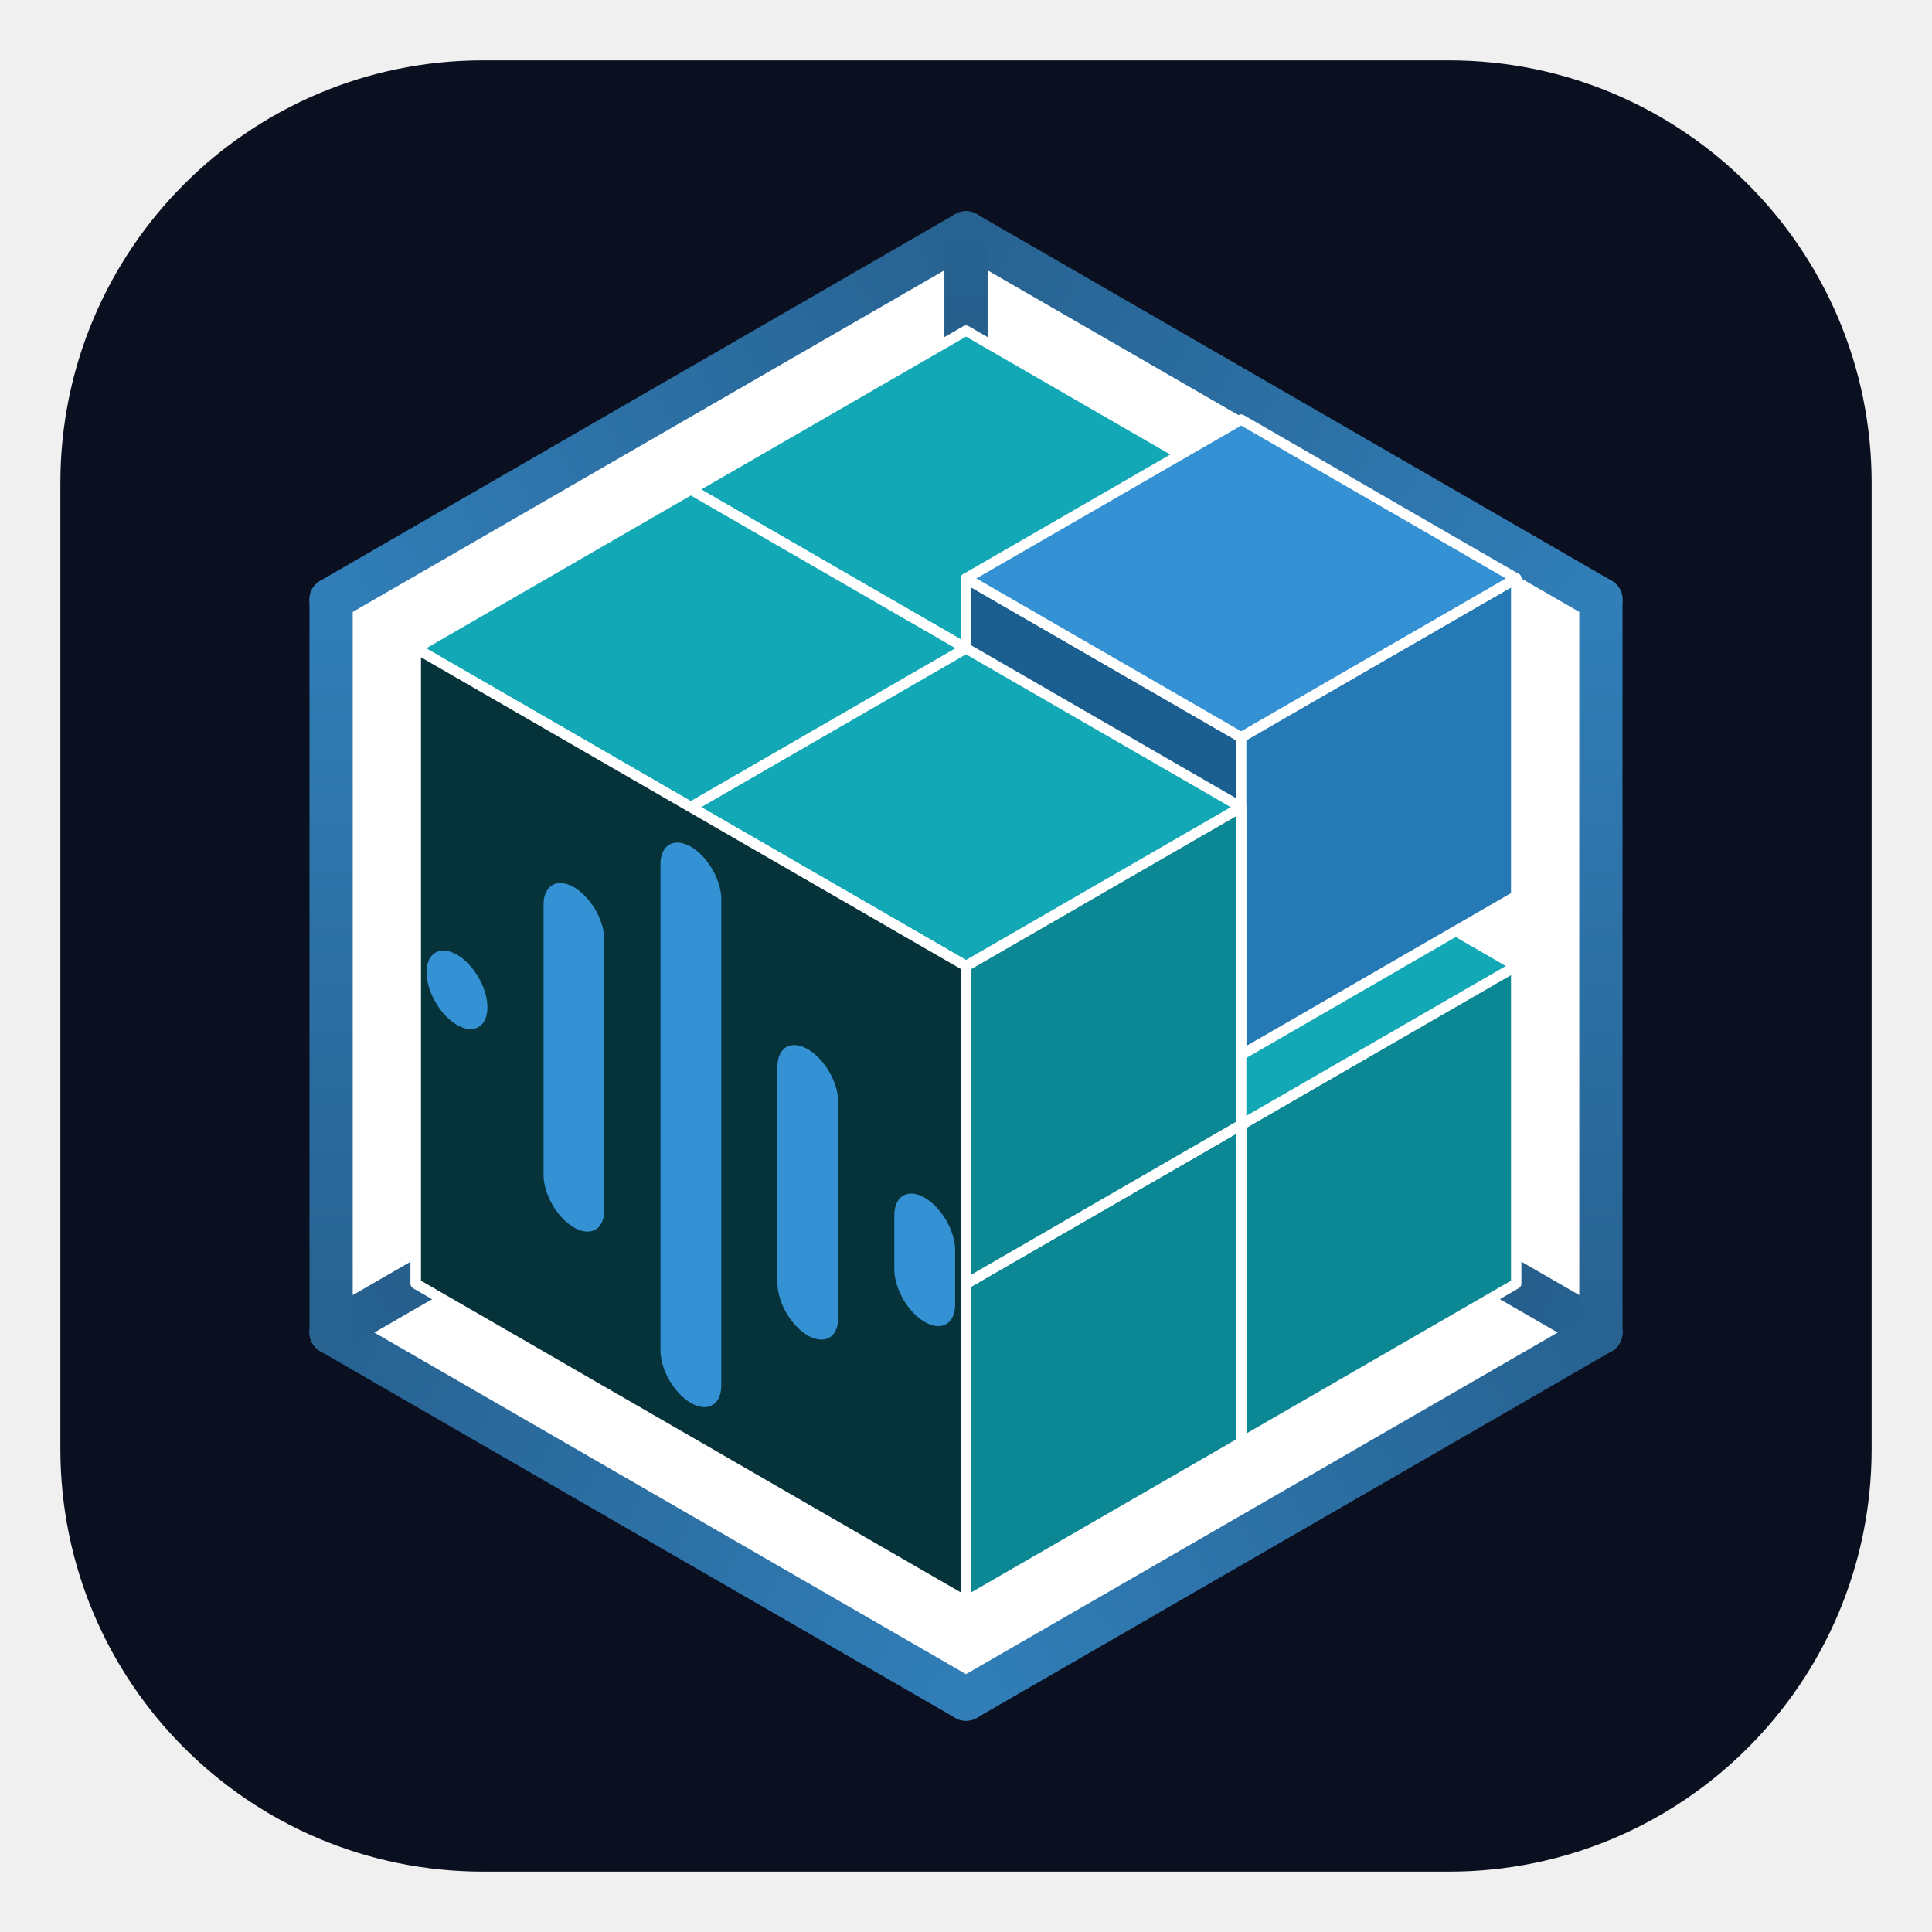
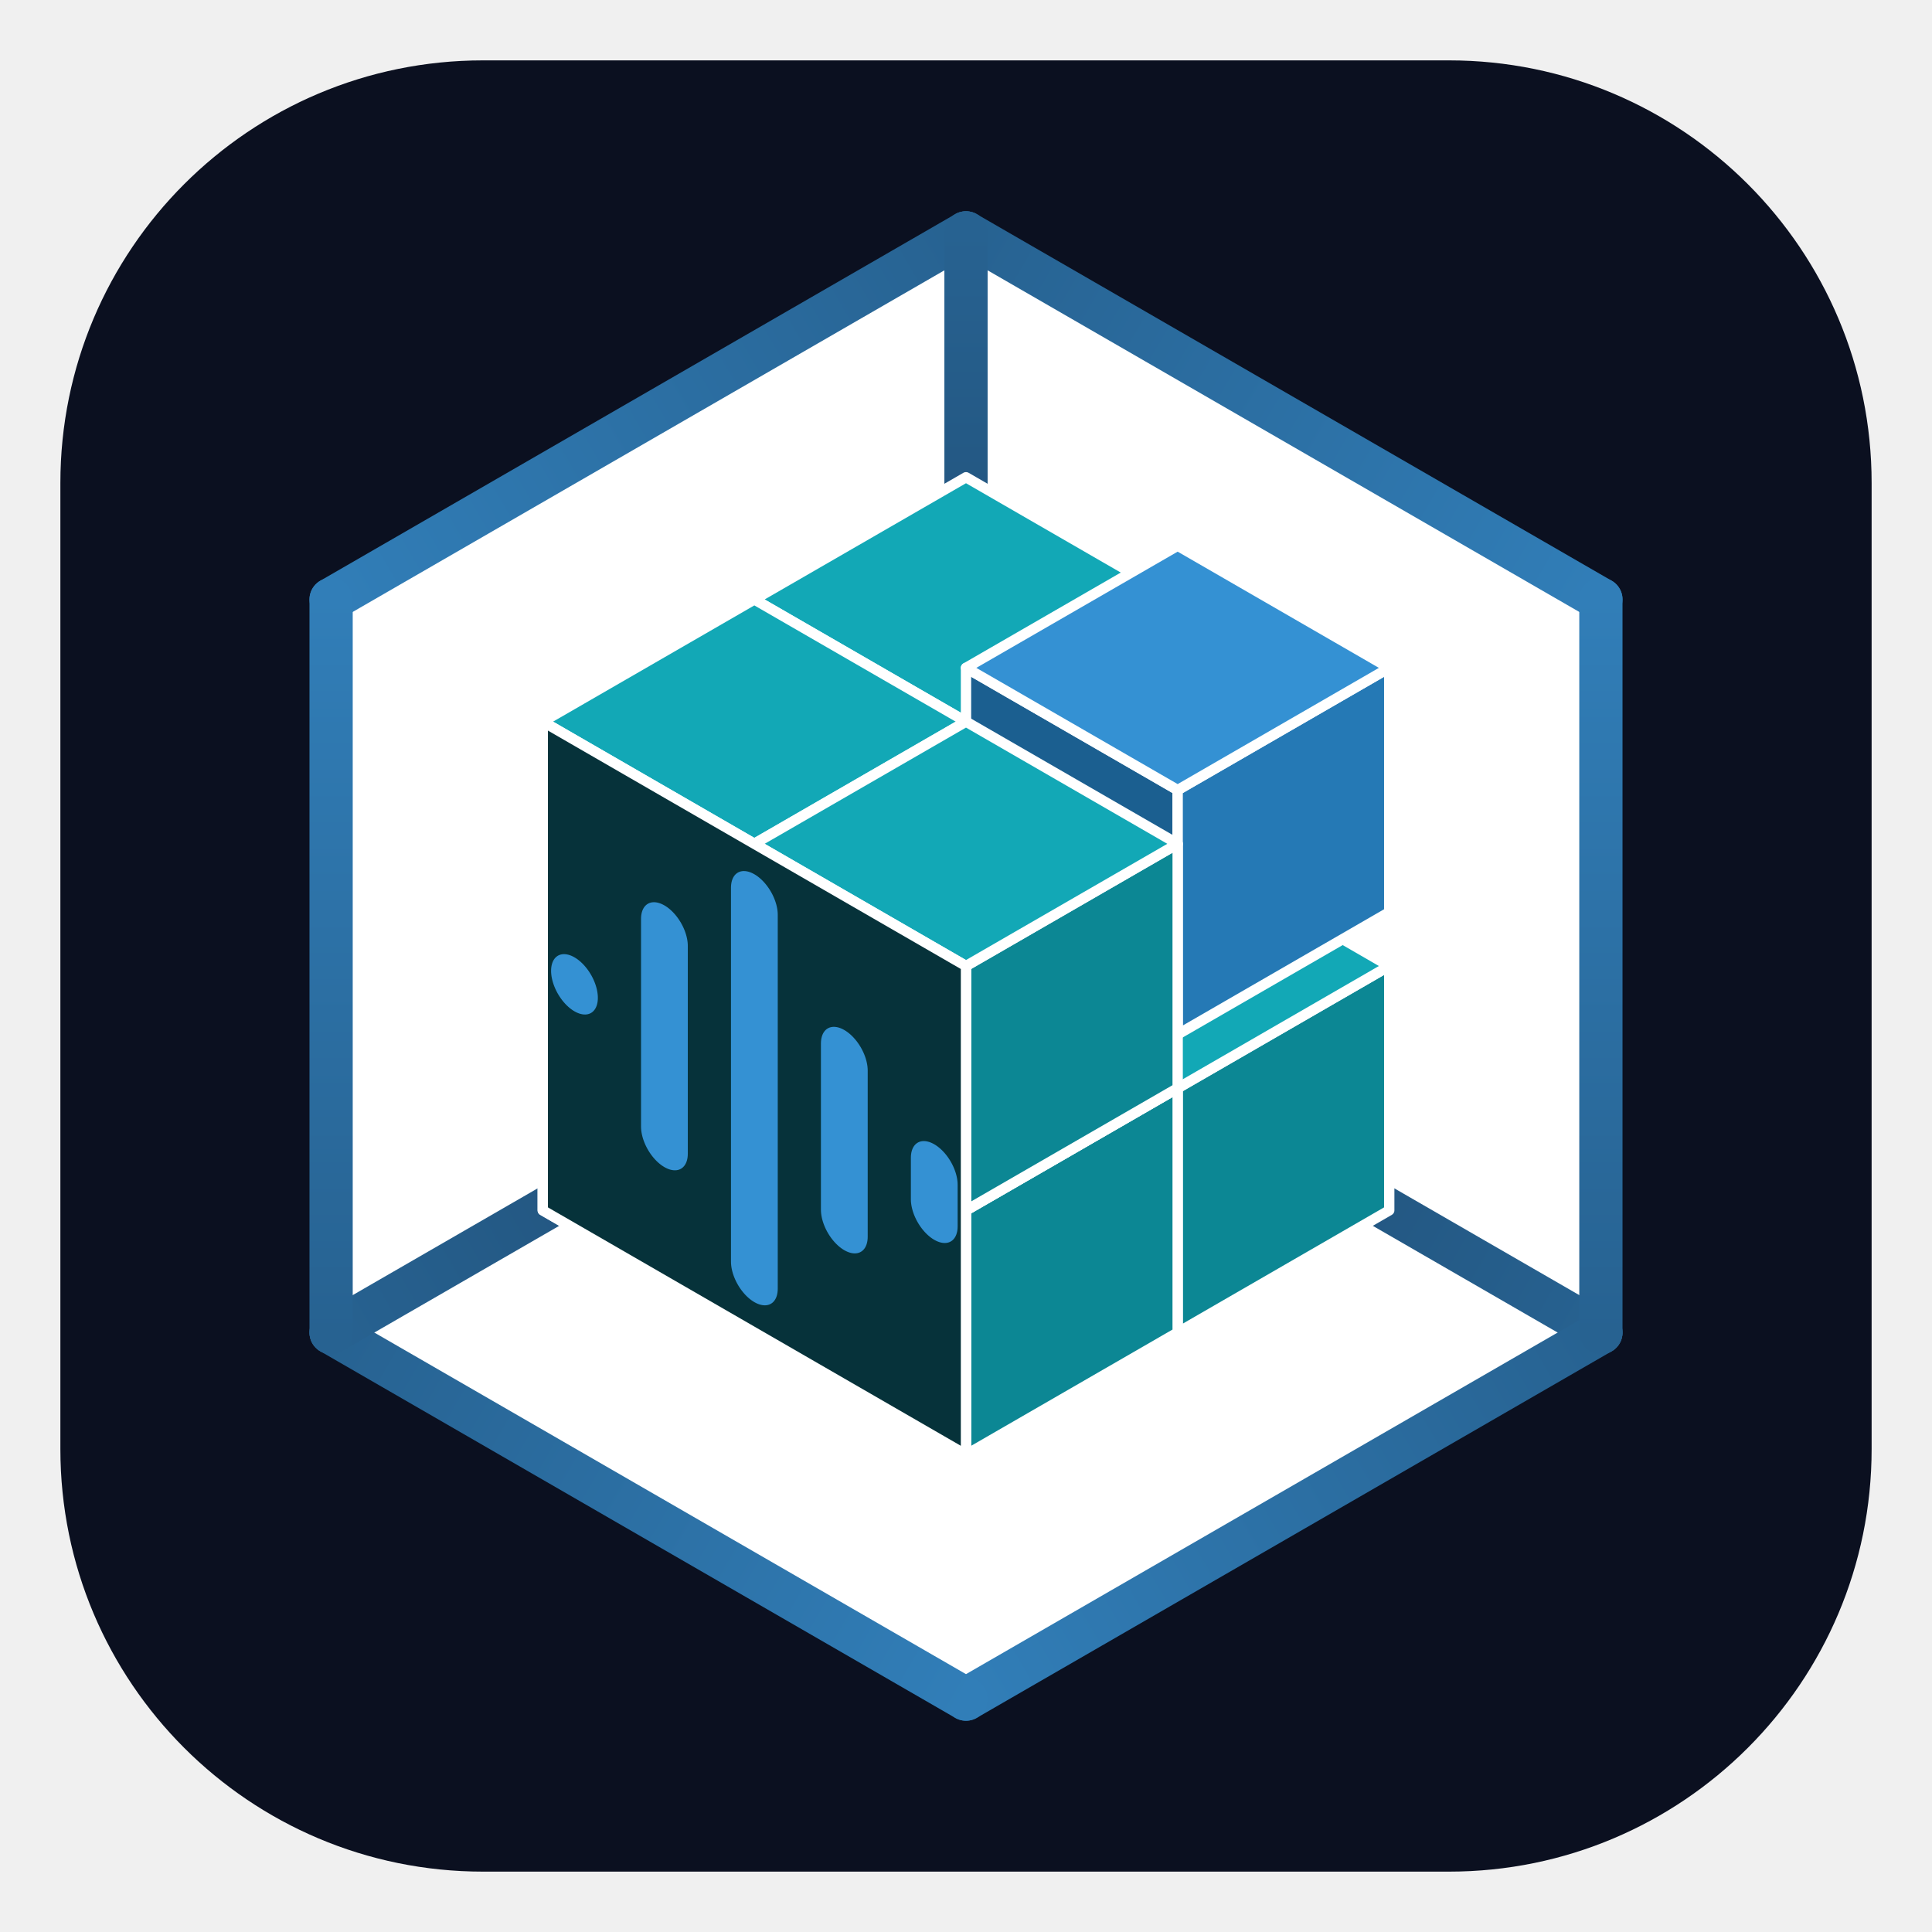
<svg xmlns="http://www.w3.org/2000/svg" viewBox="0 0 128 128" width="128" height="128" role="img">
  <rect x="4" y="4" width="120" height="120" rx="28" fill="#0B1020" />
  <defs>
    <linearGradient id="e0" gradientUnits="userSpaceOnUse" x1="0.00" y1="0.00" x2="67.55" y2="39.00">
      <stop offset="0" stop-color="#1D4569" />
      <stop offset="1" stop-color="#276291" />
    </linearGradient>
    <linearGradient id="e1" gradientUnits="userSpaceOnUse" x1="67.55" y1="39.00" x2="0.00" y2="78.00">
      <stop offset="0" stop-color="#276291" />
      <stop offset="1" stop-color="#317EB8" />
    </linearGradient>
    <linearGradient id="e2" gradientUnits="userSpaceOnUse" x1="0.00" y1="78.00" x2="-67.55" y2="39.00">
      <stop offset="0" stop-color="#317EB8" />
      <stop offset="1" stop-color="#276291" />
    </linearGradient>
    <linearGradient id="e3" gradientUnits="userSpaceOnUse" x1="-67.55" y1="39.00" x2="0.00" y2="0.00">
      <stop offset="0" stop-color="#276291" />
      <stop offset="1" stop-color="#1D4569" />
    </linearGradient>
    <linearGradient id="e4" gradientUnits="userSpaceOnUse" x1="0.00" y1="-78.00" x2="67.55" y2="-39.00">
      <stop offset="0" stop-color="#276291" />
      <stop offset="1" stop-color="#317EB8" />
    </linearGradient>
    <linearGradient id="e7" gradientUnits="userSpaceOnUse" x1="-67.55" y1="-39.00" x2="0.00" y2="-78.00">
      <stop offset="0" stop-color="#317EB8" />
      <stop offset="1" stop-color="#276291" />
    </linearGradient>
    <linearGradient id="e8" gradientUnits="userSpaceOnUse" x1="0.00" y1="0.00" x2="0.00" y2="-78.00">
      <stop offset="0" stop-color="#1D4569" />
      <stop offset="1" stop-color="#276291" />
    </linearGradient>
    <linearGradient id="e9" gradientUnits="userSpaceOnUse" x1="67.55" y1="39.00" x2="67.55" y2="-39.00">
      <stop offset="0" stop-color="#276291" />
      <stop offset="1" stop-color="#317EB8" />
    </linearGradient>
    <linearGradient id="e11" gradientUnits="userSpaceOnUse" x1="-67.55" y1="39.00" x2="-67.55" y2="-39.00">
      <stop offset="0" stop-color="#276291" />
      <stop offset="1" stop-color="#317EB8" />
    </linearGradient>
  </defs>
  <g transform="translate(64,64) scale(0.6227) translate(-0.00,-0.00)">
    <polygon points="0.00,0.00 67.55,39.00 0.00,78.00 -67.55,39.00" fill="#FFFFFF" />
    <polygon points="0.00,0.00 67.55,39.00 67.55,-39.00 0.00,-78.00" fill="#FFFFFF" />
    <polygon points="0.00,0.00 -67.55,39.00 -67.55,-39.00 0.00,-78.00" fill="#FFFFFF" />
    <line x1="0.00" y1="0.00" x2="67.55" y2="39.00" stroke="url(#e0)" stroke-width="4.60" stroke-linecap="round" />
    <line x1="67.55" y1="39.00" x2="0.00" y2="78.00" stroke="url(#e1)" stroke-width="4.60" stroke-linecap="round" />
    <line x1="0.00" y1="78.00" x2="-67.55" y2="39.00" stroke="url(#e2)" stroke-width="4.60" stroke-linecap="round" />
    <line x1="-67.55" y1="39.00" x2="0.00" y2="0.00" stroke="url(#e3)" stroke-width="4.60" stroke-linecap="round" />
    <line x1="0.00" y1="-78.00" x2="67.55" y2="-39.00" stroke="url(#e4)" stroke-width="4.60" stroke-linecap="round" />
    <line x1="-67.55" y1="-39.00" x2="0.00" y2="-78.00" stroke="url(#e7)" stroke-width="4.60" stroke-linecap="round" />
    <line x1="0.00" y1="0.00" x2="0.00" y2="-78.00" stroke="url(#e8)" stroke-width="4.60" stroke-linecap="round" />
    <line x1="67.55" y1="39.00" x2="67.55" y2="-39.00" stroke="url(#e9)" stroke-width="4.60" stroke-linecap="round" />
    <line x1="-67.55" y1="39.00" x2="-67.55" y2="-39.00" stroke="url(#e11)" stroke-width="4.60" stroke-linecap="round" />
-     <g transform="translate(0.00,0.00) scale(1.3) translate(-0.00,-0.00)">
-       <polygon points="-22.52,-13.00 0.00,0.00 0.00,26.00 -22.52,13.00" fill="#0A6B76" stroke="#FFFFFF" stroke-width="0.85" stroke-linejoin="round" />
-       <polygon points="22.52,-13.00 22.52,13.00 0.00,26.00 0.00,0.00" fill="#0C8794" stroke="#FFFFFF" stroke-width="0.85" stroke-linejoin="round" />
-       <polygon points="0.00,-26.00 22.52,-13.00 0.00,0.00 -22.52,-13.00" fill="#12A8B6" stroke="#FFFFFF" stroke-width="0.85" stroke-linejoin="round" />
-       <polygon points="-22.52,-39.00 0.00,-26.00 0.00,0.00 -22.52,-13.00" fill="#0A6B76" stroke="#FFFFFF" stroke-width="0.85" stroke-linejoin="round" />
-       <polygon points="-45.03,0.00 -22.52,13.00 -22.52,39.00 -45.03,26.00" fill="#0A6B76" stroke="#FFFFFF" stroke-width="0.85" stroke-linejoin="round" />
-       <polygon points="0.00,0.00 22.52,13.00 22.52,39.00 0.00,26.00" fill="#0A6B76" stroke="#FFFFFF" stroke-width="0.85" stroke-linejoin="round" />
-       <polygon points="22.52,-39.00 22.52,-13.00 0.00,0.00 0.00,-26.00" fill="#0C8794" stroke="#FFFFFF" stroke-width="0.85" stroke-linejoin="round" />
-       <polygon points="0.00,0.00 0.00,26.00 -22.52,39.00 -22.52,13.00" fill="#0C8794" stroke="#FFFFFF" stroke-width="0.85" stroke-linejoin="round" />
-       <polygon points="45.03,0.00 45.03,26.00 22.52,39.00 22.52,13.00" fill="#0C8794" stroke="#FFFFFF" stroke-width="0.85" stroke-linejoin="round" />
-       <polygon points="0.00,-52.00 22.52,-39.00 0.00,-26.00 -22.52,-39.00" fill="#12A8B6" stroke="#FFFFFF" stroke-width="0.85" stroke-linejoin="round" />
-       <polygon points="-22.52,-13.00 0.00,0.00 -22.52,13.00 -45.03,0.00" fill="#12A8B6" stroke="#FFFFFF" stroke-width="0.85" stroke-linejoin="round" />
-       <polygon points="22.52,-13.00 45.03,0.00 22.52,13.00 0.00,0.00" fill="#12A8B6" stroke="#FFFFFF" stroke-width="0.85" stroke-linejoin="round" />
-       <polygon points="-45.03,-26.00 -22.52,-13.00 -22.52,13.00 -45.03,0.00" fill="#0A6B76" stroke="#FFFFFF" stroke-width="0.85" stroke-linejoin="round" />
-       <polygon points="-22.52,13.00 0.00,26.00 0.00,52.00 -22.52,39.00" fill="#0A6B76" stroke="#FFFFFF" stroke-width="0.85" stroke-linejoin="round" />
-       <polygon points="0.00,-26.00 0.00,0.00 -22.52,13.00 -22.52,-13.00" fill="#0C8794" stroke="#FFFFFF" stroke-width="0.85" stroke-linejoin="round" />
-       <polygon points="22.52,13.00 22.52,39.00 0.00,52.00 0.00,26.00" fill="#0C8794" stroke="#FFFFFF" stroke-width="0.85" stroke-linejoin="round" />
-       <polygon points="-22.52,-39.00 0.00,-26.00 -22.52,-13.00 -45.03,-26.00" fill="#12A8B6" stroke="#FFFFFF" stroke-width="0.85" stroke-linejoin="round" />
-       <polygon points="0.00,0.00 22.52,13.00 0.00,26.00 -22.52,13.00" fill="#12A8B6" stroke="#FFFFFF" stroke-width="0.85" stroke-linejoin="round" />
-       <polygon points="0.00,-31.72 22.52,-18.72 22.52,7.28 0.00,-5.72" fill="#1B5F90" stroke="#FFFFFF" stroke-width="0.85" stroke-linejoin="round" />
-       <polygon points="45.03,-31.72 45.03,-5.72 22.52,7.28 22.52,-18.72" fill="#2579B5" stroke="#FFFFFF" stroke-width="0.85" stroke-linejoin="round" />
-       <polygon points="22.52,-44.72 45.03,-31.72 22.52,-18.72 0.00,-31.72" fill="#3491D3" stroke="#FFFFFF" stroke-width="0.85" stroke-linejoin="round" />
-       <polygon points="-22.52,-13.00 0.00,0.00 0.00,26.00 -22.52,13.00" fill="#0A6B76" stroke="#FFFFFF" stroke-width="0.85" stroke-linejoin="round" />
-       <polygon points="22.52,-13.00 22.52,13.00 0.00,26.00 0.00,0.00" fill="#0C8794" stroke="#FFFFFF" stroke-width="0.85" stroke-linejoin="round" />
-       <polygon points="0.00,-26.00 22.52,-13.00 0.00,0.00 -22.52,-13.00" fill="#12A8B6" stroke="#FFFFFF" stroke-width="0.85" stroke-linejoin="round" />
-       <polygon points="-45.03,-26.00 0.00,0.00 0.00,52.00 -45.03,26.00" fill="#06323A" stroke="#FFFFFF" stroke-width="0.85" stroke-linejoin="round" />
-       <g transform="matrix(1.914,1.105,0.000,2.210,-22.517,13.000)" fill="none" stroke="#3491D3" stroke-width="2.6" stroke-linecap="round" stroke-linejoin="round">
-         <path d="M-5,-5 V5 M0,-9 V9 M5,-4 V4 M-10,0 V0 M10,-1 V1" />
-       </g>
+     <polygon points="-22.52,-13.00 0.00,0.00 0.00,26.00 -22.52,13.00" fill="#0A6B76" stroke="#FFFFFF" stroke-width="1.10" stroke-linejoin="round" />
+     <polygon points="22.52,-13.00 22.52,13.00 0.00,26.00 0.00,0.00" fill="#0C8794" stroke="#FFFFFF" stroke-width="1.10" stroke-linejoin="round" />
+     <polygon points="0.00,-26.00 22.52,-13.00 0.00,0.00 -22.52,-13.00" fill="#12A8B6" stroke="#FFFFFF" stroke-width="1.10" stroke-linejoin="round" />
+     <polygon points="-22.52,-39.00 0.00,-26.00 0.00,0.00 -22.52,-13.00" fill="#0A6B76" stroke="#FFFFFF" stroke-width="1.10" stroke-linejoin="round" />
+     <polygon points="-45.03,0.00 -22.52,13.00 -22.52,39.00 -45.03,26.00" fill="#0A6B76" stroke="#FFFFFF" stroke-width="1.10" stroke-linejoin="round" />
+     <polygon points="0.00,0.00 22.52,13.00 22.52,39.00 0.00,26.00" fill="#0A6B76" stroke="#FFFFFF" stroke-width="1.10" stroke-linejoin="round" />
+     <polygon points="22.52,-39.00 22.52,-13.00 0.00,0.00 0.00,-26.00" fill="#0C8794" stroke="#FFFFFF" stroke-width="1.10" stroke-linejoin="round" />
+     <polygon points="0.00,0.00 0.00,26.00 -22.52,39.00 -22.52,13.00" fill="#0C8794" stroke="#FFFFFF" stroke-width="1.10" stroke-linejoin="round" />
+     <polygon points="45.03,0.00 45.03,26.00 22.52,39.00 22.52,13.00" fill="#0C8794" stroke="#FFFFFF" stroke-width="1.10" stroke-linejoin="round" />
+     <polygon points="0.00,-52.00 22.52,-39.00 0.00,-26.00 -22.52,-39.00" fill="#12A8B6" stroke="#FFFFFF" stroke-width="1.10" stroke-linejoin="round" />
+     <polygon points="-22.52,-13.00 0.00,0.00 -22.52,13.00 -45.03,0.00" fill="#12A8B6" stroke="#FFFFFF" stroke-width="1.10" stroke-linejoin="round" />
+     <polygon points="22.52,-13.00 45.03,0.00 22.52,13.00 0.00,0.00" fill="#12A8B6" stroke="#FFFFFF" stroke-width="1.10" stroke-linejoin="round" />
+     <polygon points="-45.03,-26.00 -22.52,-13.00 -22.52,13.00 -45.03,0.00" fill="#0A6B76" stroke="#FFFFFF" stroke-width="1.10" stroke-linejoin="round" />
+     <polygon points="-22.52,13.00 0.00,26.00 0.00,52.00 -22.52,39.00" fill="#0A6B76" stroke="#FFFFFF" stroke-width="1.10" stroke-linejoin="round" />
+     <polygon points="0.00,-26.00 0.00,0.00 -22.52,13.00 -22.52,-13.00" fill="#0C8794" stroke="#FFFFFF" stroke-width="1.10" stroke-linejoin="round" />
+     <polygon points="22.52,13.00 22.52,39.00 0.00,52.00 0.00,26.00" fill="#0C8794" stroke="#FFFFFF" stroke-width="1.10" stroke-linejoin="round" />
+     <polygon points="-22.52,-39.00 0.00,-26.00 -22.52,-13.00 -45.03,-26.00" fill="#12A8B6" stroke="#FFFFFF" stroke-width="1.10" stroke-linejoin="round" />
+     <polygon points="0.00,0.00 22.52,13.00 0.00,26.00 -22.52,13.00" fill="#12A8B6" stroke="#FFFFFF" stroke-width="1.10" stroke-linejoin="round" />
+     <polygon points="0.00,-31.72 22.52,-18.72 22.52,7.28 0.00,-5.72" fill="#1B5F90" stroke="#FFFFFF" stroke-width="1.10" stroke-linejoin="round" />
+     <polygon points="45.03,-31.72 45.03,-5.72 22.52,7.28 22.52,-18.72" fill="#2579B5" stroke="#FFFFFF" stroke-width="1.10" stroke-linejoin="round" />
+     <polygon points="22.52,-44.72 45.03,-31.72 22.52,-18.72 0.00,-31.72" fill="#3491D3" stroke="#FFFFFF" stroke-width="1.10" stroke-linejoin="round" />
+     <polygon points="-22.52,-13.00 0.00,0.00 0.00,26.00 -22.52,13.00" fill="#0A6B76" stroke="#FFFFFF" stroke-width="1.10" stroke-linejoin="round" />
+     <polygon points="22.52,-13.00 22.52,13.00 0.00,26.00 0.00,0.00" fill="#0C8794" stroke="#FFFFFF" stroke-width="1.10" stroke-linejoin="round" />
+     <polygon points="0.00,-26.00 22.52,-13.00 0.00,0.00 -22.52,-13.00" fill="#12A8B6" stroke="#FFFFFF" stroke-width="1.10" stroke-linejoin="round" />
+     <polygon points="-45.03,-26.00 0.00,0.00 0.00,52.00 -45.03,26.00" fill="#06323A" stroke="#FFFFFF" stroke-width="1.10" stroke-linejoin="round" />
+     <g transform="matrix(1.914,1.105,0.000,2.210,-22.517,13.000)" fill="none" stroke="#3491D3" stroke-width="2.6" stroke-linecap="round" stroke-linejoin="round">
+       <path d="M-5,-5 V5 M0,-9 V9 M5,-4 V4 M-10,0 V0 M10,-1 V1" />
    </g>
  </g>
</svg>
